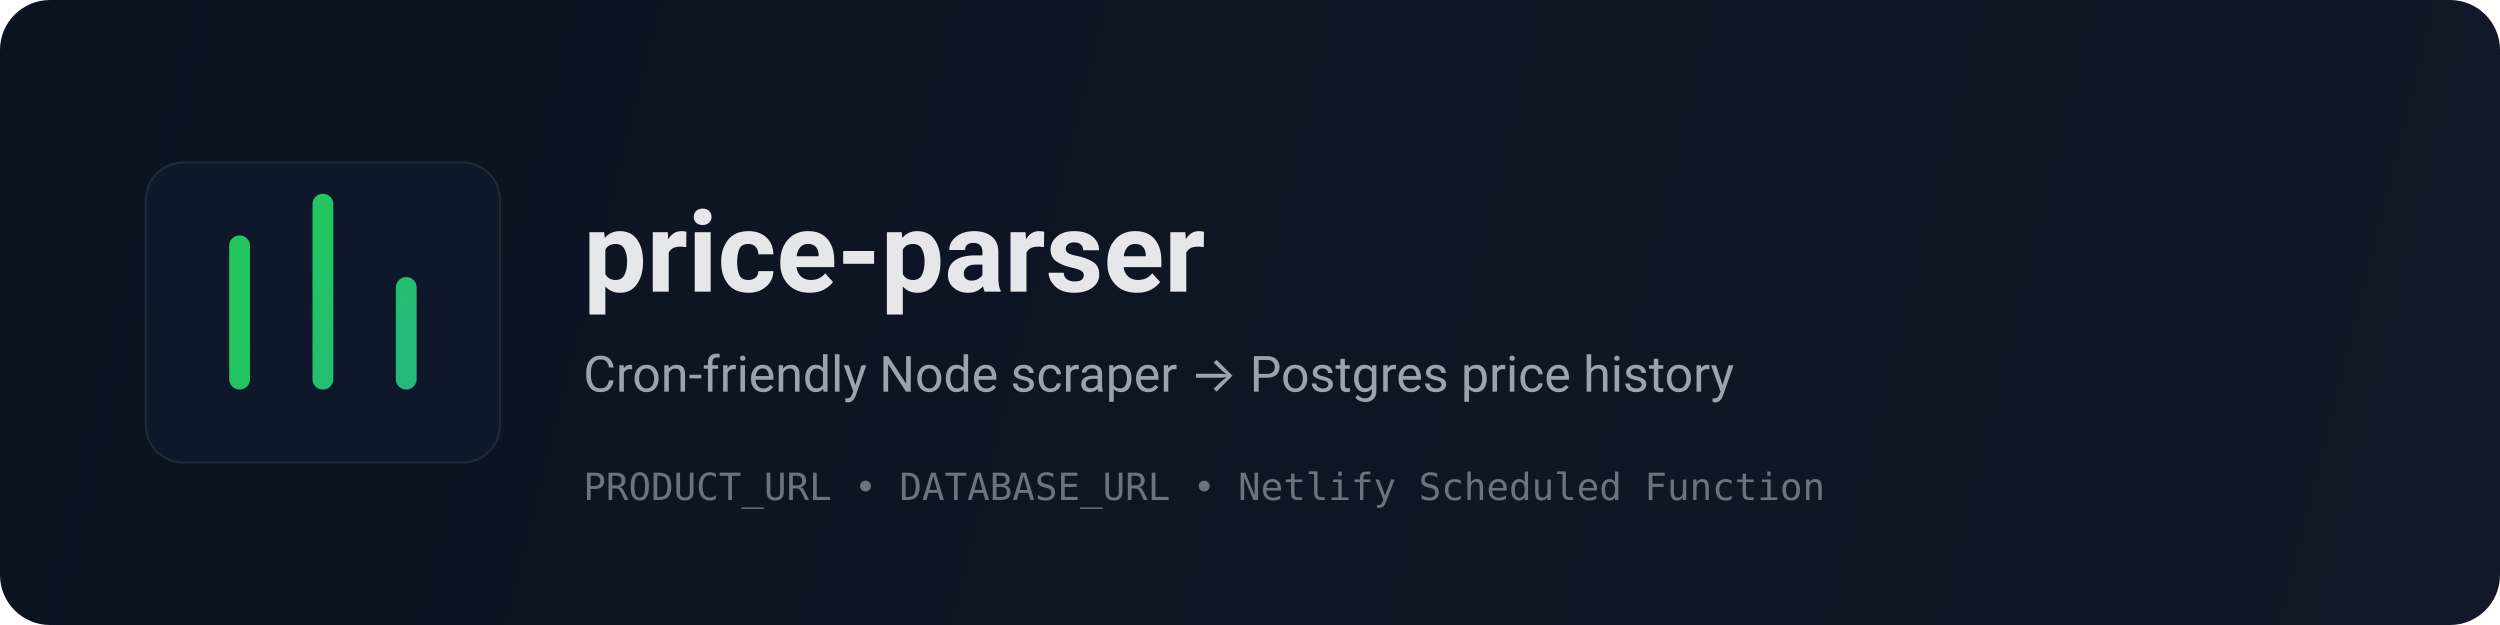
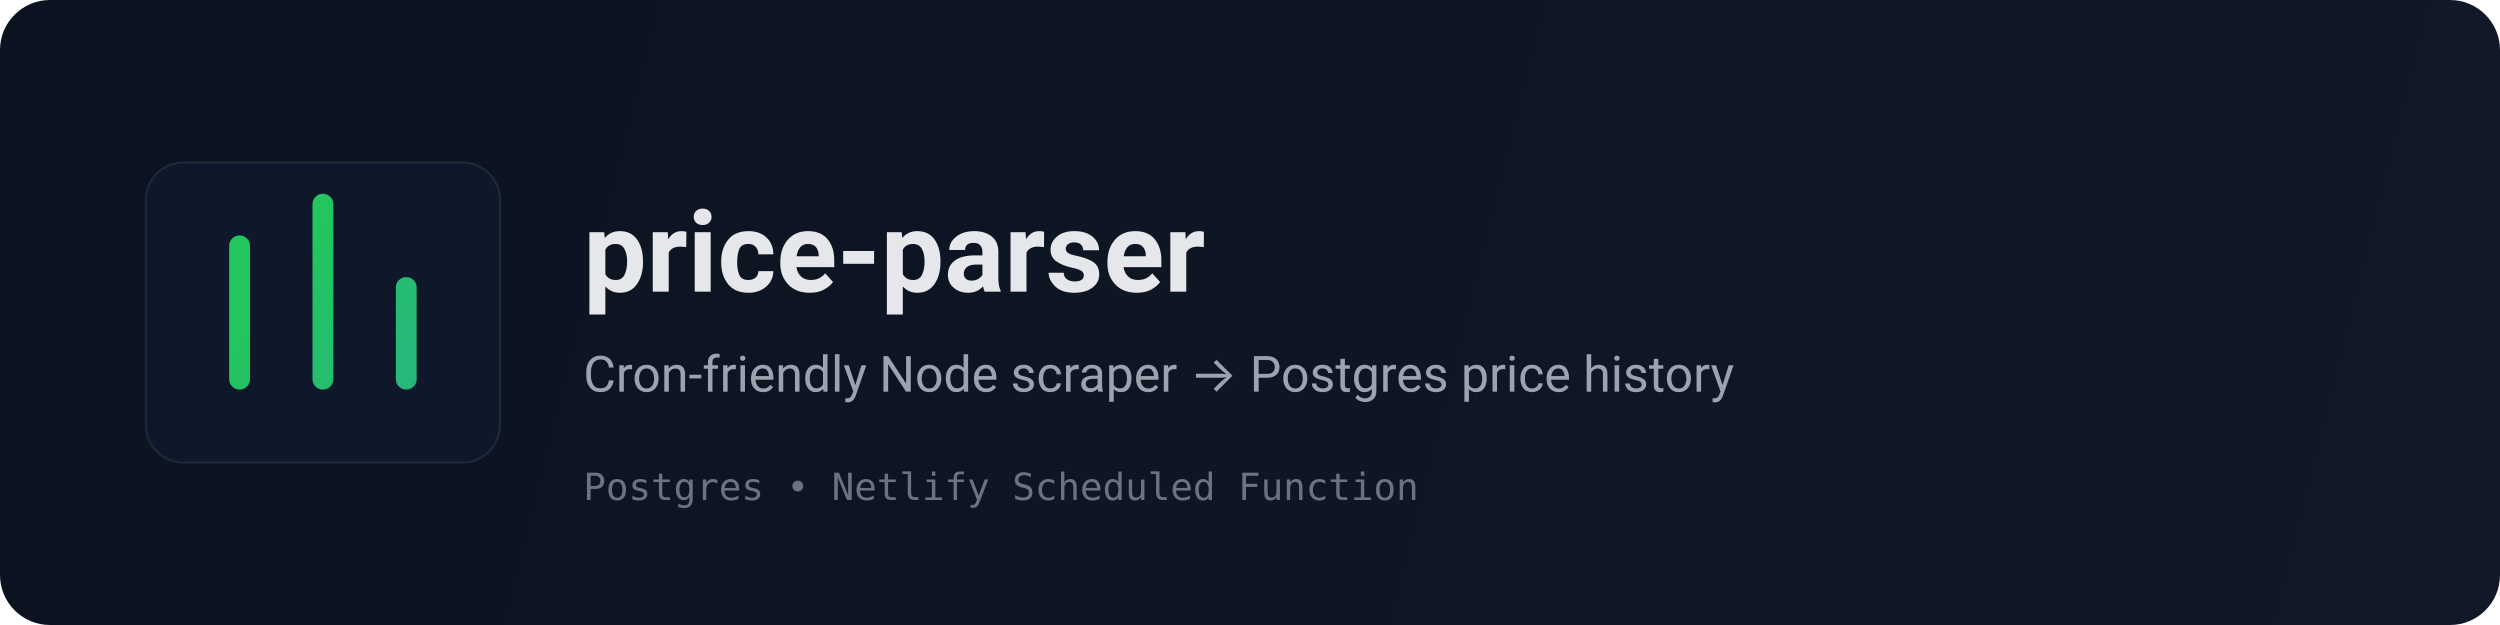
<svg xmlns="http://www.w3.org/2000/svg" width="1200" height="300" viewBox="0 0 1200 300" fill="none">
  <defs>
    <linearGradient id="g" x1="0" y1="0" x2="1200" y2="300" gradientUnits="userSpaceOnUse">
      <stop stop-color="#0B1220" />
      <stop offset="1" stop-color="#111827" />
    </linearGradient>
    <linearGradient id="a" x1="200" y1="40" x2="520" y2="260" gradientUnits="userSpaceOnUse">
      <stop stop-color="#22C55E" />
      <stop offset="1" stop-color="#3B82F6" />
    </linearGradient>
  </defs>
  <rect width="1200" height="300" rx="24" fill="url(#g)" />
  <rect x="70" y="78" width="170" height="144" rx="18" fill="#0F172A" stroke="#1F2937" />
  <path d="M115 182V118" stroke="url(#a)" stroke-width="10" stroke-linecap="round" />
  <path d="M155 182V98" stroke="url(#a)" stroke-width="10" stroke-linecap="round" />
  <path d="M195 182V138" stroke="url(#a)" stroke-width="10" stroke-linecap="round" />
  <text x="280" y="140" fill="#E5E7EB" font-family="ui-sans-serif, system-ui, -apple-system, Segoe UI, Roboto" font-size="54" font-weight="700">price-parser</text>
  <text x="280" y="188" fill="#9CA3AF" font-family="ui-sans-serif, system-ui, -apple-system, Segoe UI, Roboto" font-size="24">Cron-friendly Node scraper → Postgres price history</text>
-   <text x="280" y="240" fill="#6B7280" font-family="ui-monospace, SFMono-Regular, Menlo, Monaco, Consolas" font-size="18">PRODUCT_URL • DATABASE_URL • Netlify Scheduled Function</text>
+   <text x="280" y="240" fill="#6B7280" font-family="ui-monospace, SFMono-Regular, Menlo, Monaco, Consolas" font-size="18">Postgres • Netlify Scheduled Function</text>
</svg>
